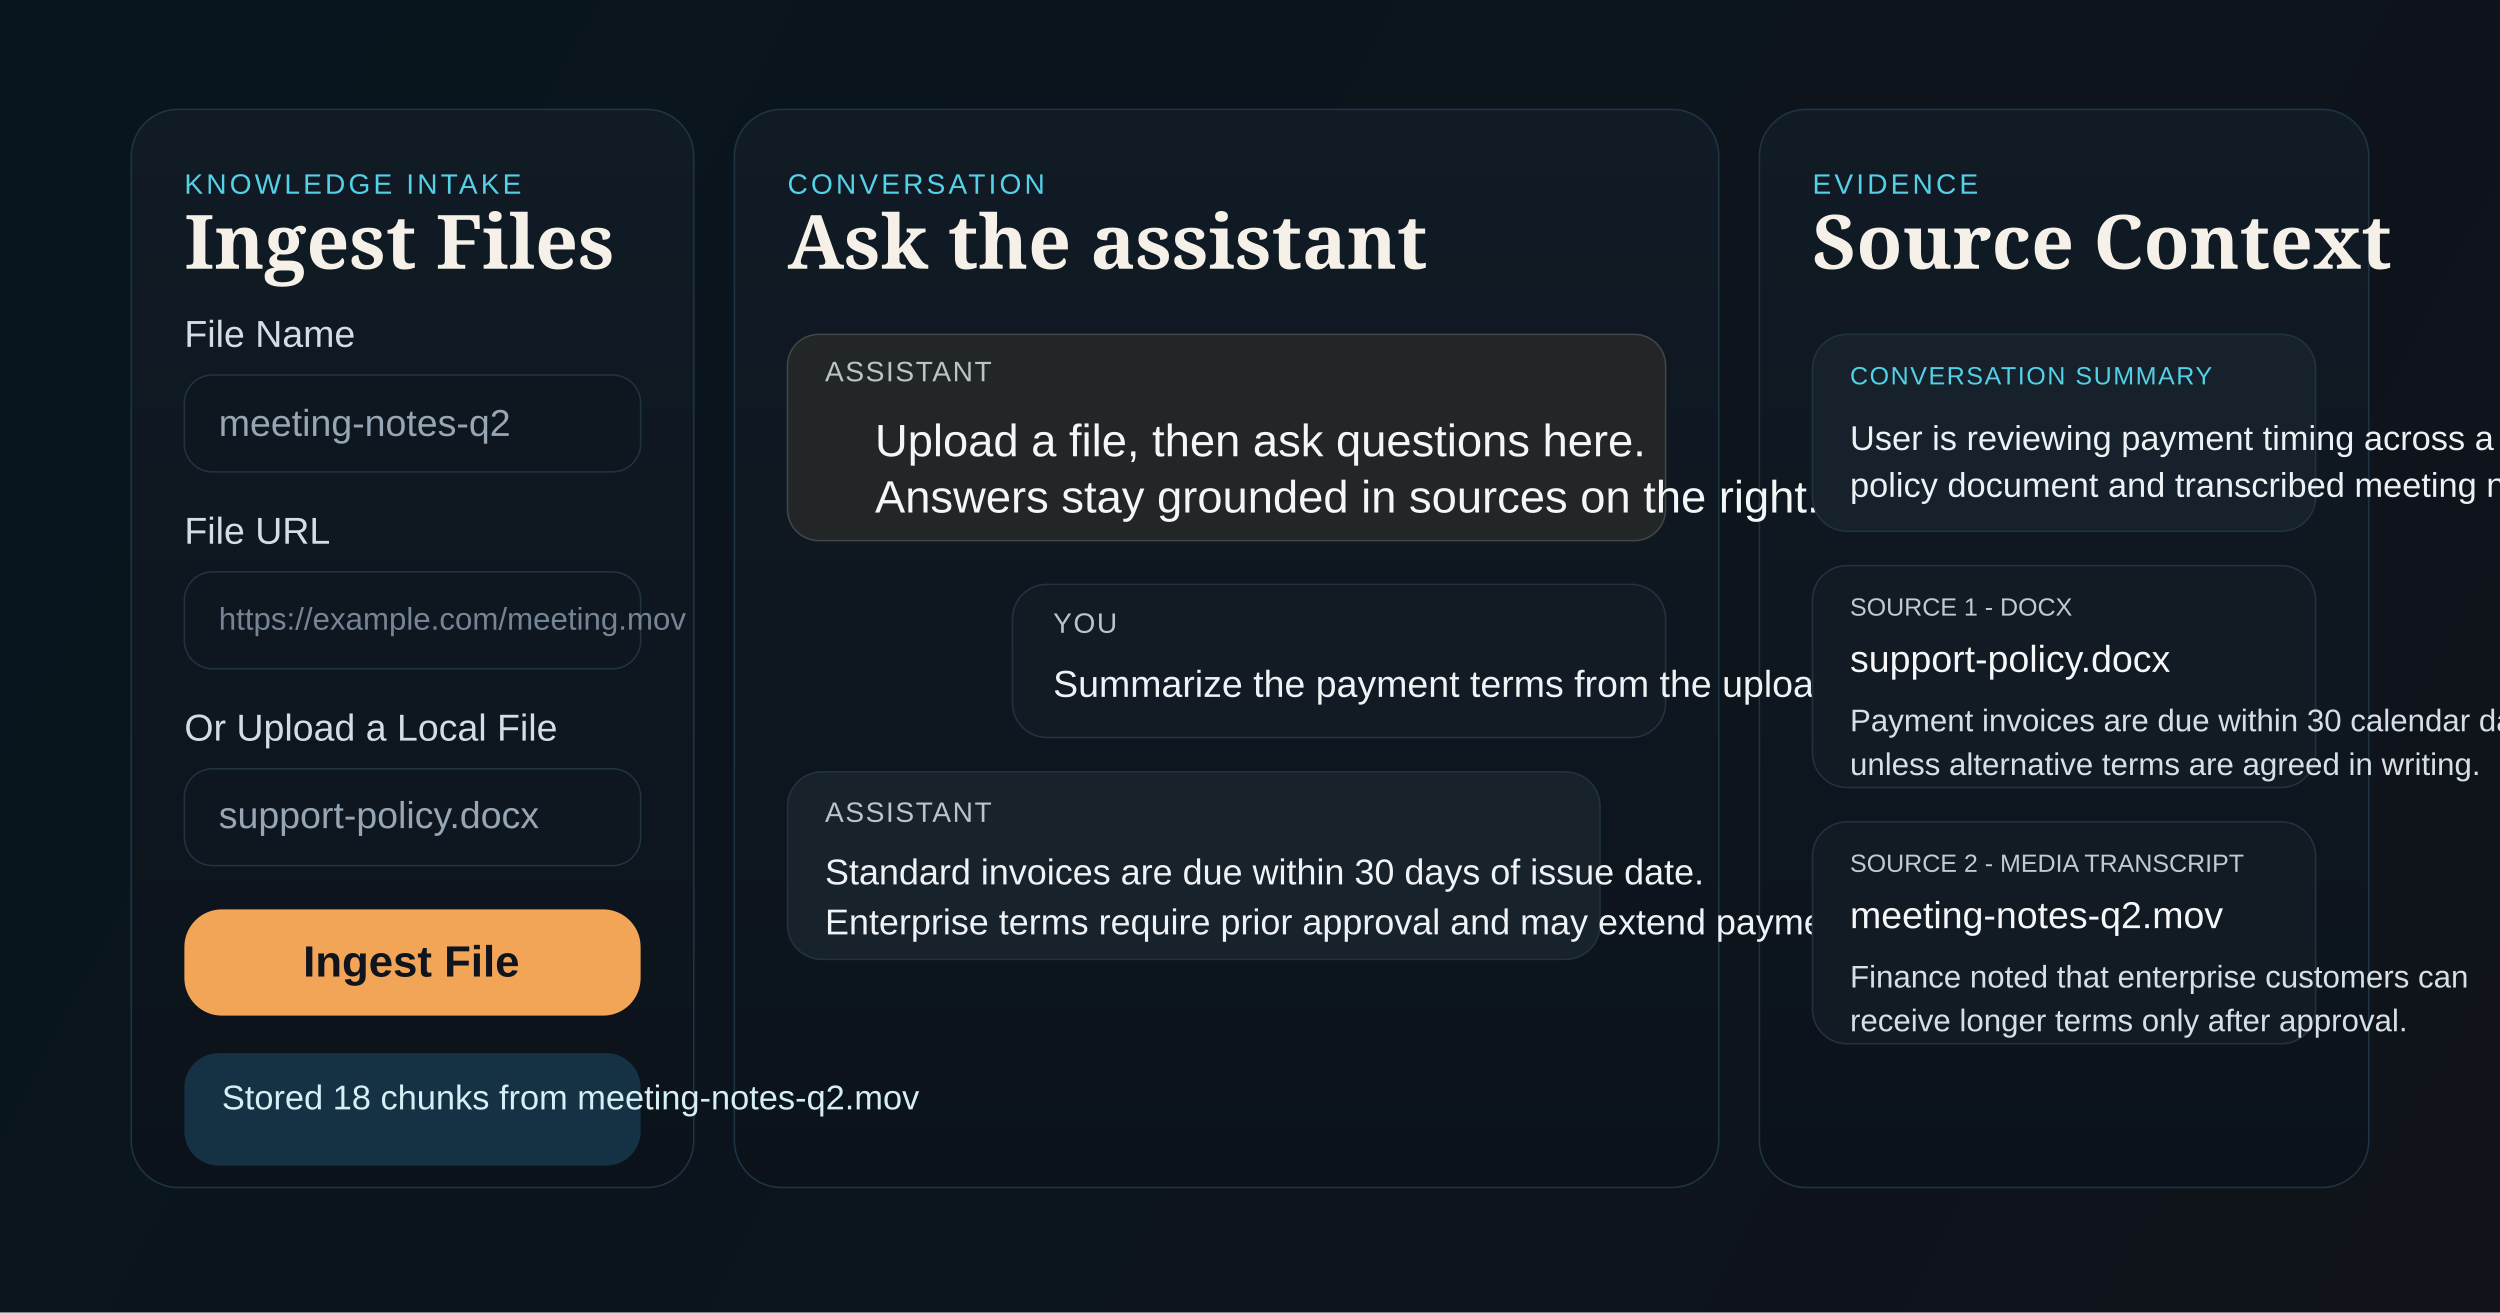
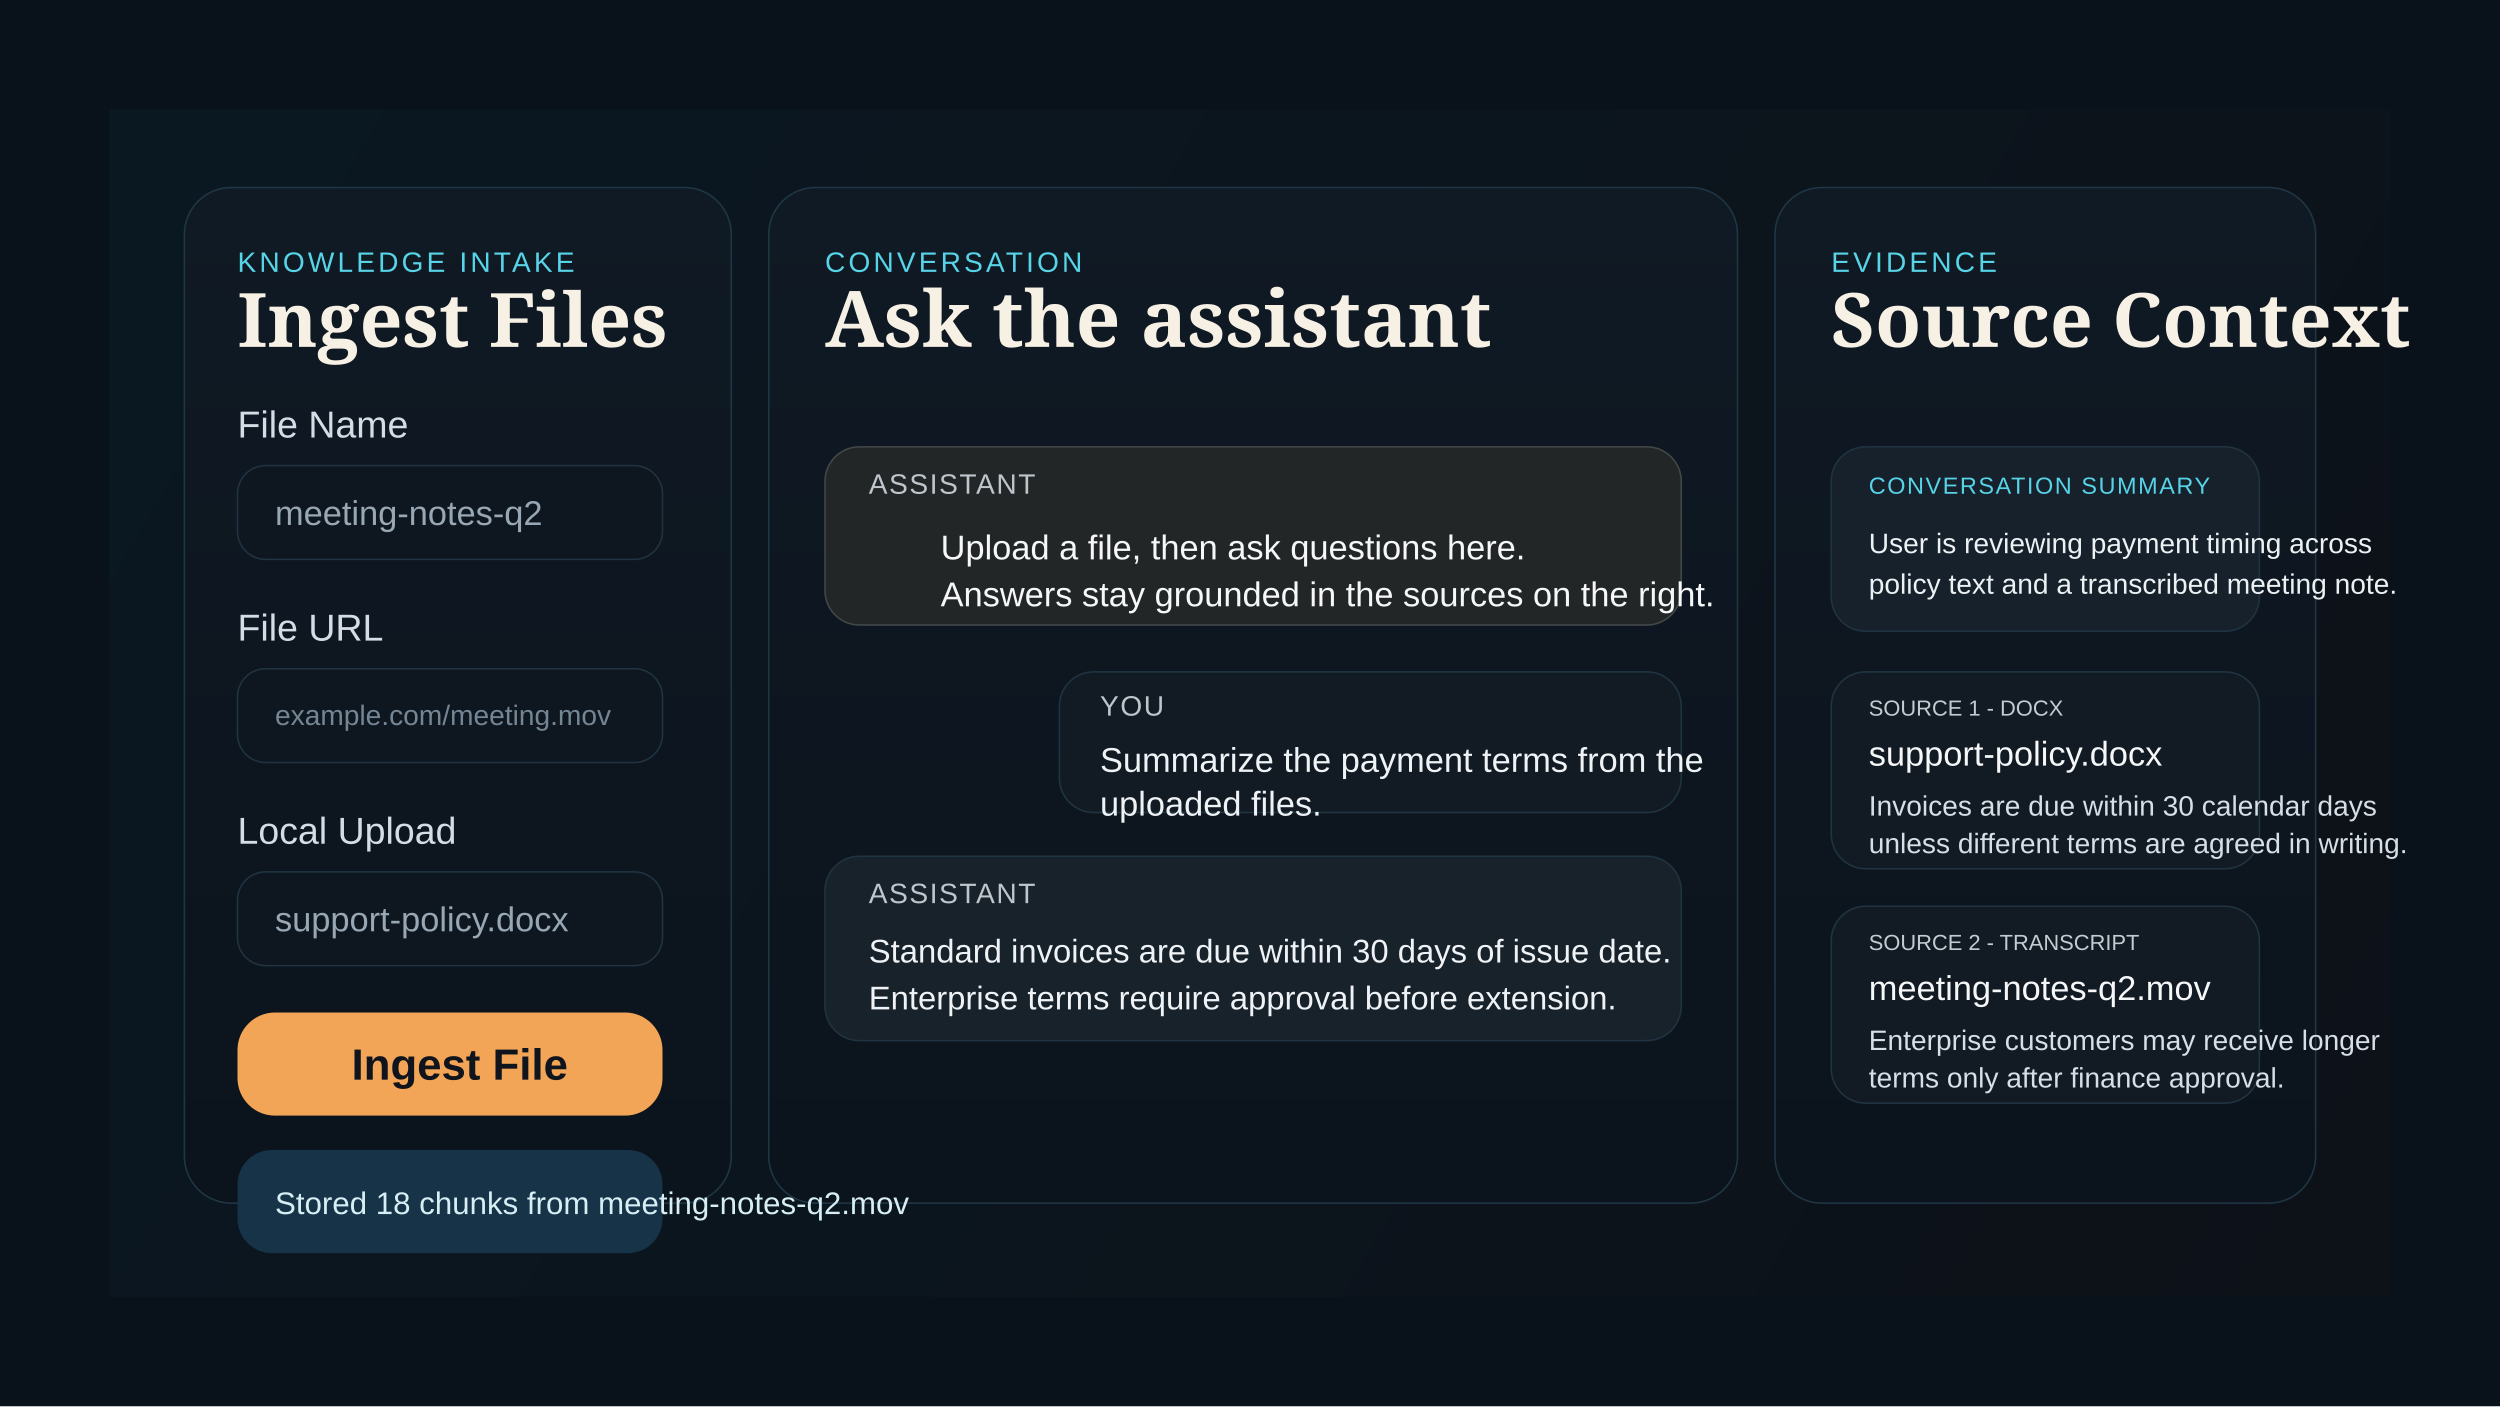
- <svg xmlns="http://www.w3.org/2000/svg" width="1600" height="840" viewBox="0 0 1600 840" fill="none">
+ <svg xmlns="http://www.w3.org/2000/svg" width="1600" height="900" viewBox="0 0 1600 900" fill="none">
  <defs>
-     <linearGradient id="bg2" x1="0" y1="0" x2="1600" y2="840" gradientUnits="userSpaceOnUse">
-       <stop stop-color="#08151E" />
-       <stop offset="1" stop-color="#10131A" />
+     <linearGradient id="bg2" x1="120" y1="60" x2="1500" y2="860" gradientUnits="userSpaceOnUse">
+       <stop stop-color="#0A1822" />
+       <stop offset="1" stop-color="#0D1118" />
    </linearGradient>
    <linearGradient id="panel2" x1="0" y1="0" x2="0" y2="1">
-       <stop stop-color="#111B25" />
-       <stop offset="1" stop-color="#0B121A" />
+       <stop stop-color="#101A24" />
+       <stop offset="1" stop-color="#0B131C" />
    </linearGradient>
  </defs>
-   <rect width="1600" height="840" rx="0" fill="url(#bg2)" />
-   <rect x="84" y="70" width="360" height="690" rx="30" fill="url(#panel2)" stroke="#1E3443" />
-   <rect x="470" y="70" width="630" height="690" rx="30" fill="url(#panel2)" stroke="#1E3443" />
-   <rect x="1126" y="70" width="390" height="690" rx="30" fill="url(#panel2)" stroke="#1E3443" />
-   <text x="118" y="124" fill="#53D1E6" font-size="18" font-family="Arial, sans-serif" letter-spacing="2">KNOWLEDGE INTAKE</text>
-   <text x="118" y="172" fill="#F5F1E8" font-size="48" font-family="Georgia, serif" font-weight="700">Ingest Files</text>
-   <text x="118" y="222" fill="#D4DCE4" font-size="24" font-family="Arial, sans-serif">File Name</text>
-   <rect x="118" y="240" width="292" height="62" rx="18" fill="#0E1620" stroke="#203341" />
-   <text x="140" y="279" fill="#97A6B4" font-size="24" font-family="Arial, sans-serif">meeting-notes-q2</text>
-   <text x="118" y="348" fill="#D4DCE4" font-size="24" font-family="Arial, sans-serif">File URL</text>
-   <rect x="118" y="366" width="292" height="62" rx="18" fill="#0E1620" stroke="#203341" />
-   <text x="140" y="403" fill="#758596" font-size="20" font-family="Arial, sans-serif">https://example.com/meeting.mov</text>
-   <text x="118" y="474" fill="#D4DCE4" font-size="24" font-family="Arial, sans-serif">Or Upload a Local File</text>
-   <rect x="118" y="492" width="292" height="62" rx="18" fill="#0E1620" stroke="#203341" />
-   <text x="140" y="530" fill="#97A6B4" font-size="24" font-family="Arial, sans-serif">support-policy.docx</text>
-   <rect x="118" y="582" width="292" height="68" rx="24" fill="#F2A556" />
-   <text x="194" y="625" fill="#10141D" font-size="28" font-family="Arial, sans-serif" font-weight="700">Ingest File</text>
-   <rect x="118" y="674" width="292" height="72" rx="22" fill="#153347" opacity="0.95" />
-   <text x="142" y="710" fill="#D6EEF5" font-size="22" font-family="Arial, sans-serif">Stored 18 chunks from meeting-notes-q2.mov</text>
-   <text x="504" y="124" fill="#53D1E6" font-size="18" font-family="Arial, sans-serif" letter-spacing="2">CONVERSATION</text>
-   <text x="504" y="172" fill="#F5F1E8" font-size="48" font-family="Georgia, serif" font-weight="700">Ask the assistant</text>
-   <rect x="504" y="214" width="562" height="132" rx="20" fill="#232627" stroke="#414546" />
-   <text x="528" y="244" fill="#BBC3C9" font-size="18" font-family="Arial, sans-serif" letter-spacing="1">ASSISTANT</text>
-   <text x="560" y="292" fill="#F4F7F8" font-size="29" font-family="Arial, sans-serif">Upload a file, then ask questions here.</text>
-   <text x="560" y="328" fill="#F4F7F8" font-size="29" font-family="Arial, sans-serif">Answers stay grounded in sources on the right.</text>
-   <rect x="648" y="374" width="418" height="98" rx="22" fill="#121B24" stroke="#203341" />
-   <text x="674" y="405" fill="#BBC3C9" font-size="18" font-family="Arial, sans-serif" letter-spacing="1">YOU</text>
-   <text x="674" y="446" fill="#EFF3F6" font-size="24" font-family="Arial, sans-serif">Summarize the payment terms from the uploaded files.</text>
-   <rect x="504" y="494" width="520" height="120" rx="22" fill="#18222B" stroke="#203341" />
-   <text x="528" y="526" fill="#BBC3C9" font-size="18" font-family="Arial, sans-serif" letter-spacing="1">ASSISTANT</text>
-   <text x="528" y="566" fill="#EFF3F6" font-size="23" font-family="Arial, sans-serif">Standard invoices are due within 30 days of issue date.</text>
-   <text x="528" y="598" fill="#EFF3F6" font-size="23" font-family="Arial, sans-serif">Enterprise terms require prior approval and may extend payment.</text>
-   <text x="1160" y="124" fill="#53D1E6" font-size="18" font-family="Arial, sans-serif" letter-spacing="2">EVIDENCE</text>
-   <text x="1160" y="172" fill="#F5F1E8" font-size="48" font-family="Georgia, serif" font-weight="700">Source Context</text>
-   <rect x="1160" y="214" width="322" height="126" rx="22" fill="#16212B" stroke="#203341" />
-   <text x="1184" y="246" fill="#53D1E6" font-size="16" font-family="Arial, sans-serif" letter-spacing="1">CONVERSATION SUMMARY</text>
-   <text x="1184" y="288" fill="#ECF1F4" font-size="22" font-family="Arial, sans-serif">User is reviewing payment timing across a</text>
-   <text x="1184" y="318" fill="#ECF1F4" font-size="22" font-family="Arial, sans-serif">policy document and transcribed meeting notes.</text>
-   <rect x="1160" y="362" width="322" height="142" rx="22" fill="#121B24" stroke="#203341" />
-   <text x="1184" y="394" fill="#C2CAD1" font-size="16" font-family="Arial, sans-serif">SOURCE 1  -  DOCX</text>
-   <text x="1184" y="430" fill="#F5F7F8" font-size="24" font-family="Arial, sans-serif">support-policy.docx</text>
-   <text x="1184" y="468" fill="#D7DFE6" font-size="20" font-family="Arial, sans-serif">Payment invoices are due within 30 calendar days</text>
-   <text x="1184" y="496" fill="#D7DFE6" font-size="20" font-family="Arial, sans-serif">unless alternative terms are agreed in writing.</text>
-   <rect x="1160" y="526" width="322" height="142" rx="22" fill="#121B24" stroke="#203341" />
-   <text x="1184" y="558" fill="#C2CAD1" font-size="16" font-family="Arial, sans-serif">SOURCE 2  -  MEDIA TRANSCRIPT</text>
-   <text x="1184" y="594" fill="#F5F7F8" font-size="24" font-family="Arial, sans-serif">meeting-notes-q2.mov</text>
-   <text x="1184" y="632" fill="#D7DFE6" font-size="20" font-family="Arial, sans-serif">Finance noted that enterprise customers can</text>
-   <text x="1184" y="660" fill="#D7DFE6" font-size="20" font-family="Arial, sans-serif">receive longer terms only after approval.</text>
+   <rect width="1600" height="900" fill="#09111A" />
+   <rect x="70" y="70" width="1460" height="760" fill="url(#bg2)" />
+   <rect x="118" y="120" width="350" height="650" rx="30" fill="url(#panel2)" stroke="#1F3644" />
+   <rect x="492" y="120" width="620" height="650" rx="30" fill="url(#panel2)" stroke="#1F3644" />
+   <rect x="1136" y="120" width="346" height="650" rx="30" fill="url(#panel2)" stroke="#1F3644" />
+   <text x="152" y="174" fill="#57D4E8" font-size="18" font-family="Arial, sans-serif" letter-spacing="2">KNOWLEDGE INTAKE</text>
+   <text x="152" y="222" fill="#F7F0E4" font-size="48" font-family="Georgia, serif" font-weight="700">Ingest Files</text>
+   <text x="152" y="280" fill="#D5DCE4" font-size="24" font-family="Arial, sans-serif">File Name</text>
+   <rect x="152" y="298" width="272" height="60" rx="18" fill="#0E1620" stroke="#203341" />
+   <text x="176" y="336" fill="#98A7B4" font-size="22" font-family="Arial, sans-serif">meeting-notes-q2</text>
+   <text x="152" y="410" fill="#D5DCE4" font-size="24" font-family="Arial, sans-serif">File URL</text>
+   <rect x="152" y="428" width="272" height="60" rx="18" fill="#0E1620" stroke="#203341" />
+   <text x="176" y="464" fill="#748594" font-size="18" font-family="Arial, sans-serif">example.com/meeting.mov</text>
+   <text x="152" y="540" fill="#D5DCE4" font-size="24" font-family="Arial, sans-serif">Local Upload</text>
+   <rect x="152" y="558" width="272" height="60" rx="18" fill="#0E1620" stroke="#203341" />
+   <text x="176" y="596" fill="#98A7B4" font-size="22" font-family="Arial, sans-serif">support-policy.docx</text>
+   <rect x="152" y="648" width="272" height="66" rx="24" fill="#F2A556" />
+   <text x="225" y="691" fill="#10141D" font-size="28" font-family="Arial, sans-serif" font-weight="700">Ingest File</text>
+   <rect x="152" y="736" width="272" height="66" rx="22" fill="#163347" />
+   <text x="176" y="777" fill="#D7EEF5" font-size="20" font-family="Arial, sans-serif">Stored 18 chunks from meeting-notes-q2.mov</text>
+   <text x="528" y="174" fill="#57D4E8" font-size="18" font-family="Arial, sans-serif" letter-spacing="2">CONVERSATION</text>
+   <text x="528" y="222" fill="#F7F0E4" font-size="50" font-family="Georgia, serif" font-weight="700">Ask the assistant</text>
+   <rect x="528" y="286" width="548" height="114" rx="22" fill="#232627" stroke="#424748" />
+   <text x="556" y="316" fill="#BEC6CC" font-size="18" font-family="Arial, sans-serif" letter-spacing="1">ASSISTANT</text>
+   <text x="602" y="358" fill="#F6F7F8" font-size="22" font-family="Arial, sans-serif">Upload a file, then ask questions here.</text>
+   <text x="602" y="388" fill="#F6F7F8" font-size="22" font-family="Arial, sans-serif">Answers stay grounded in the sources on the right.</text>
+   <rect x="678" y="430" width="398" height="90" rx="22" fill="#121B24" stroke="#203341" />
+   <text x="704" y="458" fill="#BEC6CC" font-size="18" font-family="Arial, sans-serif" letter-spacing="1">YOU</text>
+   <text x="704" y="494" fill="#EFF3F6" font-size="22" font-family="Arial, sans-serif">Summarize the payment terms from the</text>
+   <text x="704" y="522" fill="#EFF3F6" font-size="22" font-family="Arial, sans-serif">uploaded files.</text>
+   <rect x="528" y="548" width="548" height="118" rx="22" fill="#18222B" stroke="#203341" />
+   <text x="556" y="578" fill="#BEC6CC" font-size="18" font-family="Arial, sans-serif" letter-spacing="1">ASSISTANT</text>
+   <text x="556" y="616" fill="#EFF3F6" font-size="21" font-family="Arial, sans-serif">Standard invoices are due within 30 days of issue date.</text>
+   <text x="556" y="646" fill="#EFF3F6" font-size="21" font-family="Arial, sans-serif">Enterprise terms require approval before extension.</text>
+   <text x="1172" y="174" fill="#57D4E8" font-size="18" font-family="Arial, sans-serif" letter-spacing="2">EVIDENCE</text>
+   <text x="1172" y="222" fill="#F7F0E4" font-size="48" font-family="Georgia, serif" font-weight="700">Source Context</text>
+   <rect x="1172" y="286" width="274" height="118" rx="22" fill="#16212B" stroke="#203341" />
+   <text x="1196" y="316" fill="#57D4E8" font-size="15" font-family="Arial, sans-serif" letter-spacing="1">CONVERSATION SUMMARY</text>
+   <text x="1196" y="354" fill="#ECF1F4" font-size="18" font-family="Arial, sans-serif">User is reviewing payment timing across</text>
+   <text x="1196" y="380" fill="#ECF1F4" font-size="18" font-family="Arial, sans-serif">policy text and a transcribed meeting note.</text>
+   <rect x="1172" y="430" width="274" height="126" rx="22" fill="#121B24" stroke="#203341" />
+   <text x="1196" y="458" fill="#C4CCD2" font-size="14" font-family="Arial, sans-serif">SOURCE 1  -  DOCX</text>
+   <text x="1196" y="490" fill="#F6F7F8" font-size="22" font-family="Arial, sans-serif">support-policy.docx</text>
+   <text x="1196" y="522" fill="#D7DFE6" font-size="18" font-family="Arial, sans-serif">Invoices are due within 30 calendar days</text>
+   <text x="1196" y="546" fill="#D7DFE6" font-size="18" font-family="Arial, sans-serif">unless different terms are agreed in writing.</text>
+   <rect x="1172" y="580" width="274" height="126" rx="22" fill="#121B24" stroke="#203341" />
+   <text x="1196" y="608" fill="#C4CCD2" font-size="14" font-family="Arial, sans-serif">SOURCE 2  -  TRANSCRIPT</text>
+   <text x="1196" y="640" fill="#F6F7F8" font-size="22" font-family="Arial, sans-serif">meeting-notes-q2.mov</text>
+   <text x="1196" y="672" fill="#D7DFE6" font-size="18" font-family="Arial, sans-serif">Enterprise customers may receive longer</text>
+   <text x="1196" y="696" fill="#D7DFE6" font-size="18" font-family="Arial, sans-serif">terms only after finance approval.</text>
</svg>
